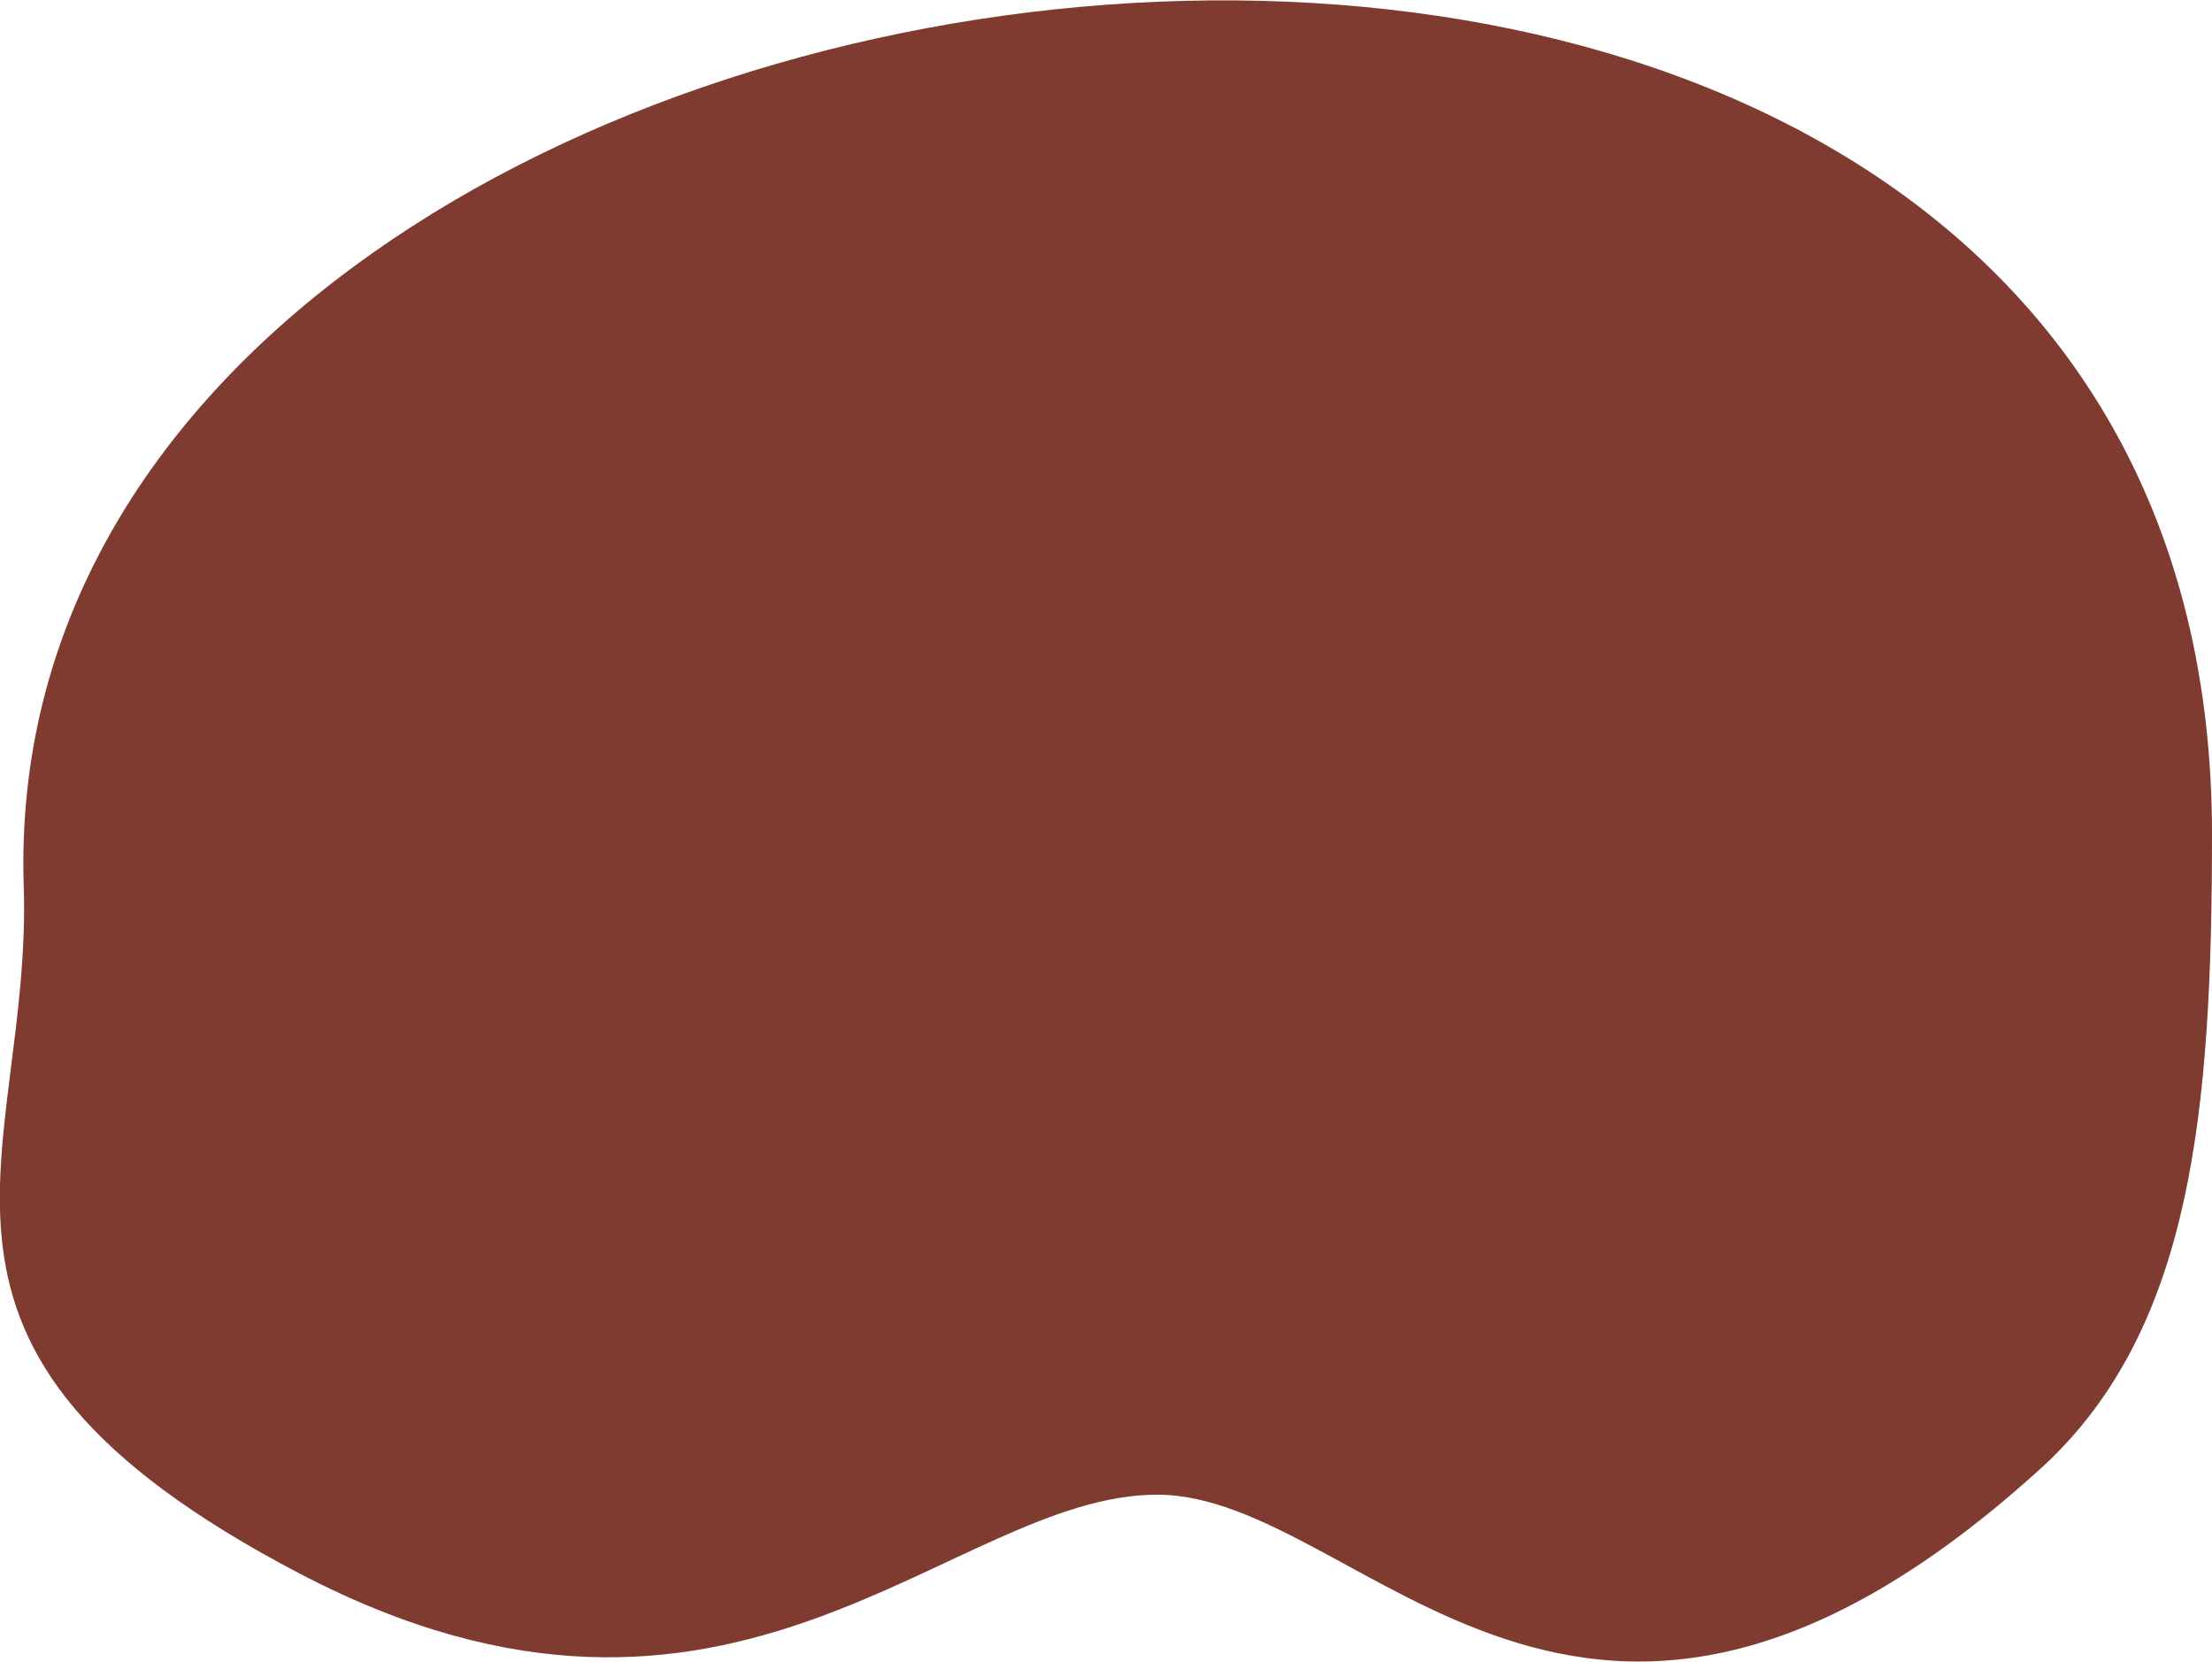
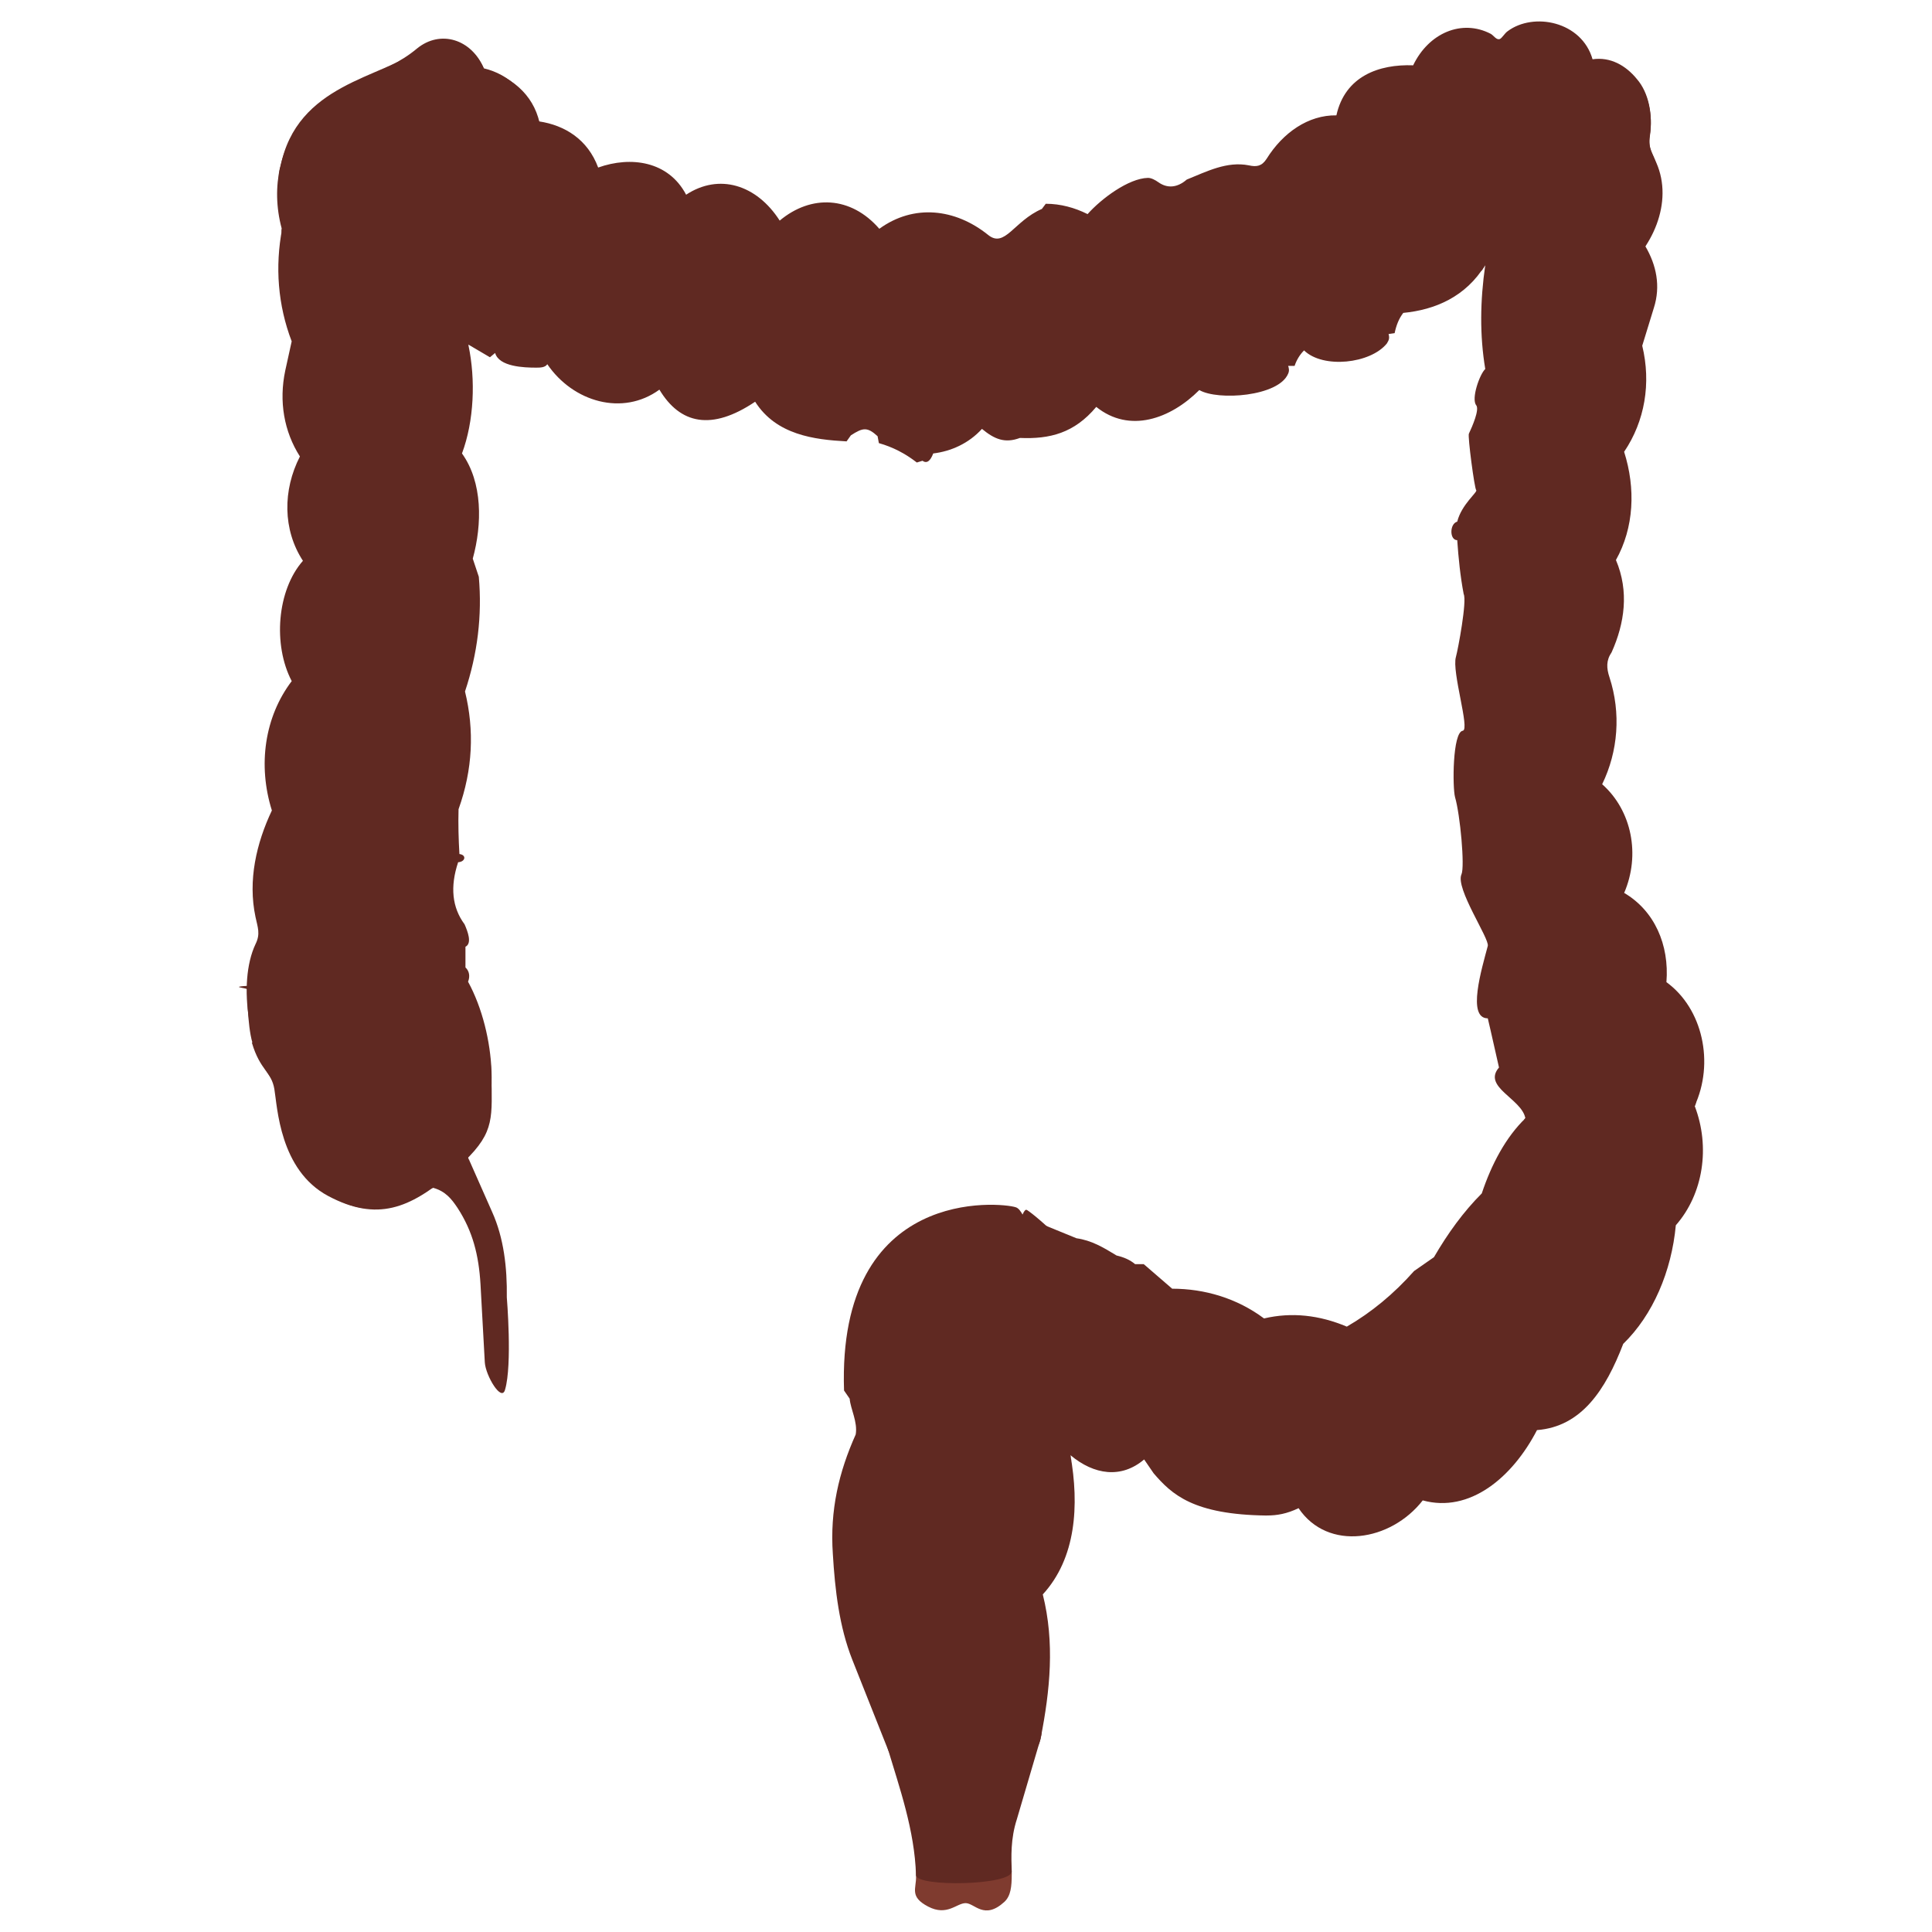
- <svg xmlns="http://www.w3.org/2000/svg" id="Layer_2" data-name="Layer 2" viewBox="0 0 22.44 16.85">
+ <svg xmlns="http://www.w3.org/2000/svg" id="Layer_1" data-name="Layer 1" viewBox="0 0 512 512">
  <defs>
    <style>
      .cls-1 {
        fill: #7f3b2f;
      }
+ 
+       .cls-2 {
+         fill: #602922;
+       }
    </style>
  </defs>
-   <g id="Layer_1-2" data-name="Layer 1">
-     <g id="Anus">
-       <path class="cls-1" d="M22.44,8.46c0,2.8-.2,5-1.7,6.4-4.7,4.3-6.9.3-9,.3s-4.3,3.1-8.7.8S.34,11.76.24,8.96C-.06-1.44,22.44-4.24,22.44,8.46h0Z" />
-     </g>
+   <g id="Anus">
+     <path class="cls-1" d="M268.12,496.7c0,3.2-.23,5.71-1.94,7.31-5.37,4.91-7.88.34-10.28.34s-4.91,3.54-9.94.91-3.09-4.8-3.2-8c-.34-11.88,25.37-15.08,25.37-.57h0Z" />
+   </g>
+   <g id="Anal_Canal" data-name="Anal Canal">
+     <path class="cls-2" d="M275.78,460.71l-6.29,21.37c-1.71,5.26-1.49,10.06-1.37,13.83s-25.25,4.23-25.37,1.03c-.34-11.88-4.46-23.43-7.43-33.37s44.57-15.31,40.45-2.97h0v.11Z" />
+   </g>
+   <path id="Ascending_Colon" data-name="Ascending Colon" class="cls-2" d="M124.14,91.49c1.94,9.14,1.49,20.11-1.71,28.68,5.49,7.66,5.37,18.74,2.86,27.88l1.6,4.8c.91,10.28-.34,20.45-3.66,30.4,2.51,10.28,2.06,20.68-1.71,31.2-.11,4,0,7.88.23,11.88,1.94.23,1.6,2.06-.34,2.17-2.17,6.51-1.6,12,1.71,16.46.8,1.83,2.06,5.03.23,5.94v5.49c1.03.91,1.26,2.4.69,3.77,7.54,13.83,8.68,35.54,1.14,42.62-1.37,1.26-1.6,3.09-.91,4.57,0,0-6.4,6.17-9.48,7.43l-13.94,5.37c-6.74,1.03-14.51-2.74-19.2-8.46-5.26-6.29-7.31-14.97-7.77-23.54-7.88-8-11.08-27.54-6.17-37.94,1.37-2.74.57-4.46,0-7.2-2.06-9.71.23-19.54,4.34-28.23-3.77-12-1.94-24.8,5.26-34.28-5.03-9.6-3.89-24.11,2.97-31.88-5.37-8.23-5.37-18.74-.8-27.65-4.23-6.63-5.6-14.63-3.89-22.74l1.71-7.77c-3.66-9.6-4.46-19.77-2.51-29.94,11.43-24.45,49.37,30.74,49.37,30.74h0v.23h0Z" />
+   <path id="Sigmoid_Colon" data-name="Sigmoid Colon" class="cls-2" d="M335.66,401.63c-19.43-.23-25.14-5.6-29.94-11.2l-2.51-3.66c-6.06,5.14-13.26,4.11-19.54-1.14,2.4,13.48-12.34-63.54-10.97-62.62l12.57,5.14c4,.57,7.08,2.4,10.63,4.57,1.94.46,3.54,1.14,4.91,2.29h2.29l7.54,6.51c8.57,0,17.14,2.51,24.34,7.88,7.31-1.71,14.63-.91,21.94,2.17,6.51-3.77,12.46-8.68,17.83-14.74l5.26-3.66c3.66-6.29,7.77-12,12.68-16.91,2.51-7.54,6.29-14.86,11.66-20-1.03-5.14,50.05-14.63,44.79-3.09,4.11,10.74,2.29,23.2-5.03,31.54-1.14,12.23-6.06,23.77-13.94,31.43-4.69,12.23-11.08,21.94-22.85,22.85-6.51,12.57-17.83,22.05-30.28,18.63-8.46,10.86-25.14,13.6-32.91,2.06-3.09,1.49-5.71,1.94-8.34,1.94h-.11Z" />
+   <path id="Cecum" class="cls-2" d="M66.77,276.39c2.17,7.31,5.14,7.54,5.94,12.23s1.37,21.48,14.28,28.34,21.6,3.31,32.45-5.94,10.97-12.8,10.86-22.51-1.03-10.63-1.14-12.11-8.91-16.8-8.23-2.51c.69,14.28-35.77-13.48-49.82-12.91-14.06.57-4.57.69-5.6,1.37,0,0,0,9.26,1.37,13.94h-.11v.11Z" />
+   <path id="Descending_colon" data-name="Descending colon" class="cls-2" d="M404.22,296.27c-1.03-5.14-11.43-8.23-6.97-13.37-1.94-8.68-2.97-13.03-2.97-13.03-5.6,0-1.6-13.14,0-19.2.46-1.94-8.68-15.31-6.97-18.97.91-2.06-.34-15.77-1.71-20.45-.69-2.51-.69-17.26,2.06-17.6,1.94-.34-2.97-15.66-1.83-19.54.57-2.06,2.97-14.86,2.06-16.68-.91-4.8-1.37-9.48-1.71-14.28-2.06,0-2.06-4.34,0-4.91,1.14-4.57,5.49-7.88,5.03-8.34-.46-.46-2.29-14.28-1.94-14.97.91-1.94,2.86-6.4,1.94-7.54-1.37-1.71.91-8.23,2.4-9.6-1.49-8.91-1.37-18.06,0-27.54-5.14,8.46,8.57-18.51,17.6-18.17,4.11-8.57,29.03,6.74,24.8,13.14,2.97,5.03,4.11,10.63,2.29,16.34l-3.09,10.06c2.4,9.94.69,20-4.8,28.11,3.09,9.71,2.63,20.11-2.17,28.68,3.54,8.34,2.29,16.8-1.14,24.45-1.49,2.17-1.37,4.23-.57,6.63,3.09,9.48,2.29,19.65-1.94,28.34,7.88,6.97,10.17,18.74,5.83,28.8,8,4.69,12,13.71,11.2,23.65,9.6,6.97,12.8,21.37,7.43,32.91,4.11,10.74-50.17,8.23-44.79,3.09h.23-.23Z" />
+   <path id="Transverse_Colon" data-name="Transverse Colon" class="cls-2" d="M393.59,70.24c-5.14,8.46-13.37,11.88-21.71,12.68-1.14,1.49-1.83,3.2-2.29,5.37l-1.6.23c.34,1.26,0,1.71-.46,2.51-4.34,5.37-16.91,6.74-21.94,1.83-1.03,1.03-1.94,2.4-2.51,4.11h-1.71c.23.57.34,1.37,0,2.06-2.51,6.06-18.63,7.2-23.54,4.34-7.66,7.66-18.51,11.54-27.31,4.46-5.83,6.97-12.34,8.57-20.23,8.23-4,1.49-6.74.34-10.06-2.4-3.54,3.89-8.23,5.94-12.91,6.51-.8,2.06-1.71,2.74-2.86,1.94l-1.49.46c-3.09-2.4-6.4-4.11-10.06-5.14l-.34-1.83c-2.74-2.51-3.89-2.29-7.08-.23l-1.14,1.6c-8.57-.46-18.63-1.71-24.23-10.51-11.54,7.77-19.88,5.94-25.37-3.2-9.71,7.08-22.85,3.31-29.71-6.74-.57.91-1.94.91-2.97.91-3.2,0-9.83-.23-10.86-3.89l-1.37,1.14-5.83-3.43c1.94,9.14-51.31-20.68-49.37-30.74-2.97-11.08-.34-22.28,6.74-29.83,9.6-10.06,20.11-10.28,29.14-17.83,6.17-5.03,14.4-2.51,17.71,5.26,6.74,1.6,11.88,6.63,14.63,14.06,6.86,1.03,12.91,4.8,15.66,12.23,8.68-3.09,18.63-1.71,23.31,7.2,8.68-5.71,18.63-2.74,24.8,6.86,8.34-6.97,18.86-6.51,26.4,2.17,9.14-6.63,20.11-5.37,28.8,1.6,4.46,3.66,6.86-3.66,14.28-6.86l1.03-1.37c3.89,0,7.66,1.03,11.08,2.74,3.66-4.11,10.86-9.48,16-9.6.91,0,1.94.57,2.74,1.14,2.4,1.71,5.03,1.49,7.54-.69,5.37-2.17,10.63-4.91,16.46-3.77,2.06.46,3.43.23,4.69-1.71,4.34-6.97,11.08-11.66,18.51-11.54,2.29-10.4,11.31-13.6,20.34-13.26,4.11-8.57,12.91-12.34,20.57-8.34.8.46,1.49,1.71,2.4,1.37.57-.23,1.26-1.49,2.06-2.06,6.86-5.14,19.65-2.63,22.51,7.43,4.69-.69,8.8,1.6,11.77,5.26,3.09,3.54,4.23,9.37,3.43,14.63-.57,3.66.46,4.69,1.71,7.54,9.14,20.8-21.83,50.51-45.14,26.85h0l-.23.23h0Z" />
+   <path id="Hepatic_flexure" data-name="Hepatic flexure" class="cls-2" d="M74.31,44.3c4.23-22.28,27.31-23.65,36.34-31.08,6.17-5.03,14.4-2.51,17.71,5.26,6.74,1.6,12.91,6.29,14.63,14.06,3.2,13.83-75.19,45.48-68.79,11.88h.11v-.11Z" />
+   <path id="Splenic_Flexure" data-name="Splenic Flexure" class="cls-2" d="M397.48,10.7c.57-.23,1.26-1.49,2.06-2.06,6.86-5.14,19.65-2.63,22.51,7.43,4.69-.69,8.8,1.6,11.77,5.26,3.09,3.54,4.23,9.37,3.43,14.63-.57,3.66.91,4.57,1.71,7.54,11.2,41.71-63.88-23.2-41.25-32.68h-.23v-.11Z" />
+   <path id="Appendix" class="cls-2" d="M124.36,307.47l6.06,13.71c3.09,6.86,4,14.74,3.89,22.63,0,0,1.49,17.83-.46,24.45-.91,3.43-5.14-3.66-5.37-7.2l-1.14-20.68c-.46-7.77-2.06-14.06-6.06-20.23-1.6-2.4-3.2-4.46-6.51-5.37,0,0-2.74-15.77,9.48-7.43h.11v.11Z" />
+   <g id="Rectum">
+     <path class="cls-2" d="M283.66,385.52c2.4,13.48,1.49,27.43-7.31,37.02,3.2,12.8,1.94,25.37-.57,38.17-2.51,12.8-36.22,13.6-40.45,2.97l-9.48-23.88c-3.43-8.68-4.57-18.4-5.14-28-.8-11.54,1.6-21.71,6.06-31.65.57-3.31-1.37-6.74-1.6-9.48l-1.49-2.17c-1.83-54.39,41.71-49.82,45.48-48.57.8.23,1.37,1.14,1.83,1.94.23-.57.69-1.37,1.03-1.26,1.49.34,51.31,40.57,11.66,64.91h0Z" />
  </g>
</svg>
